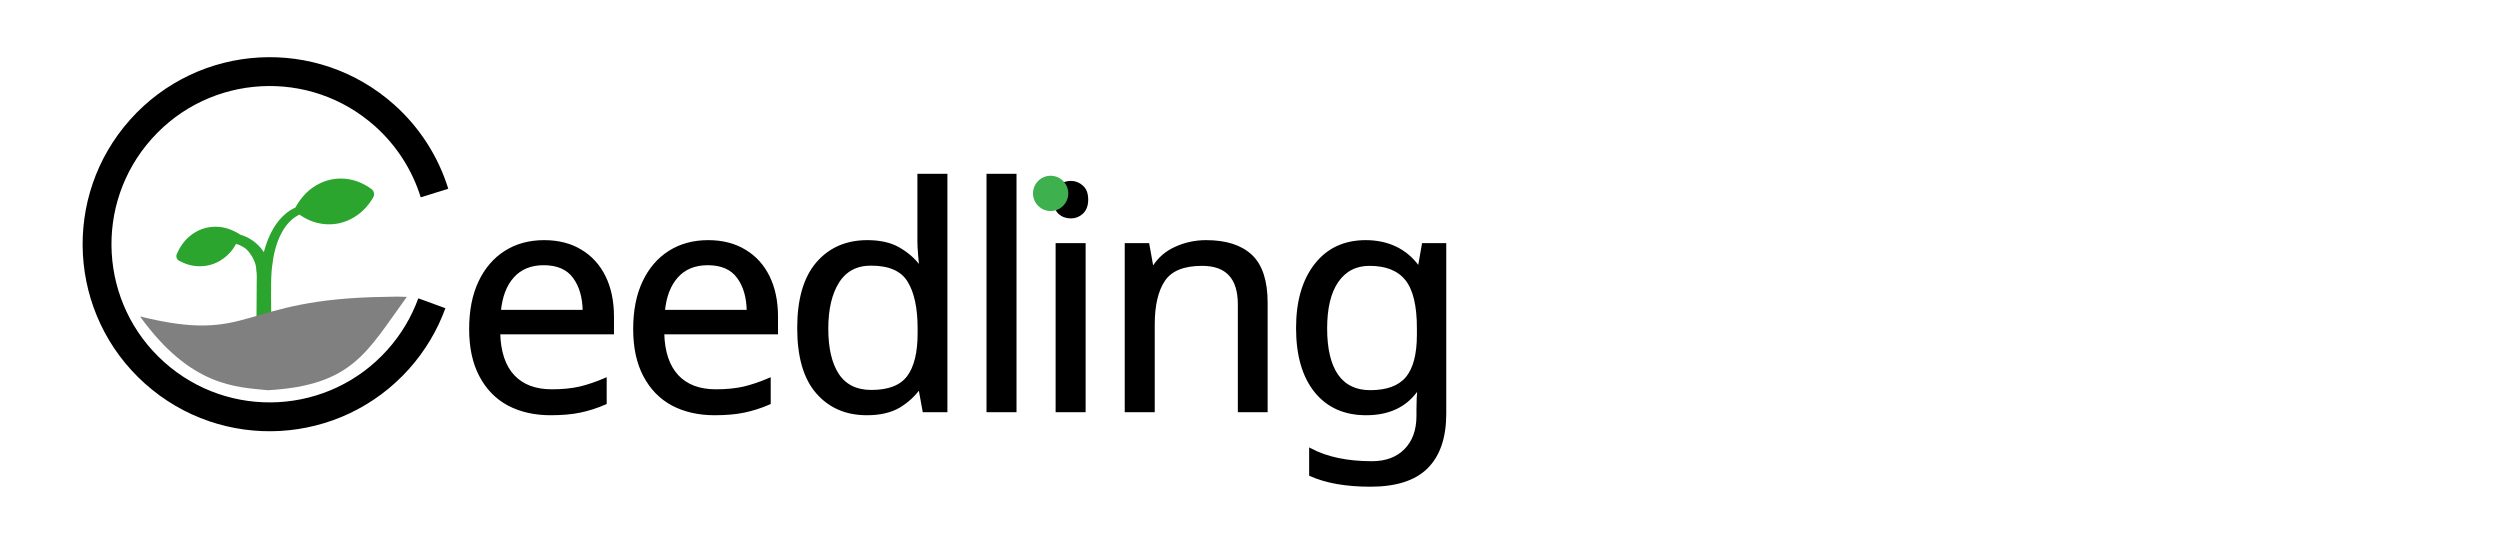
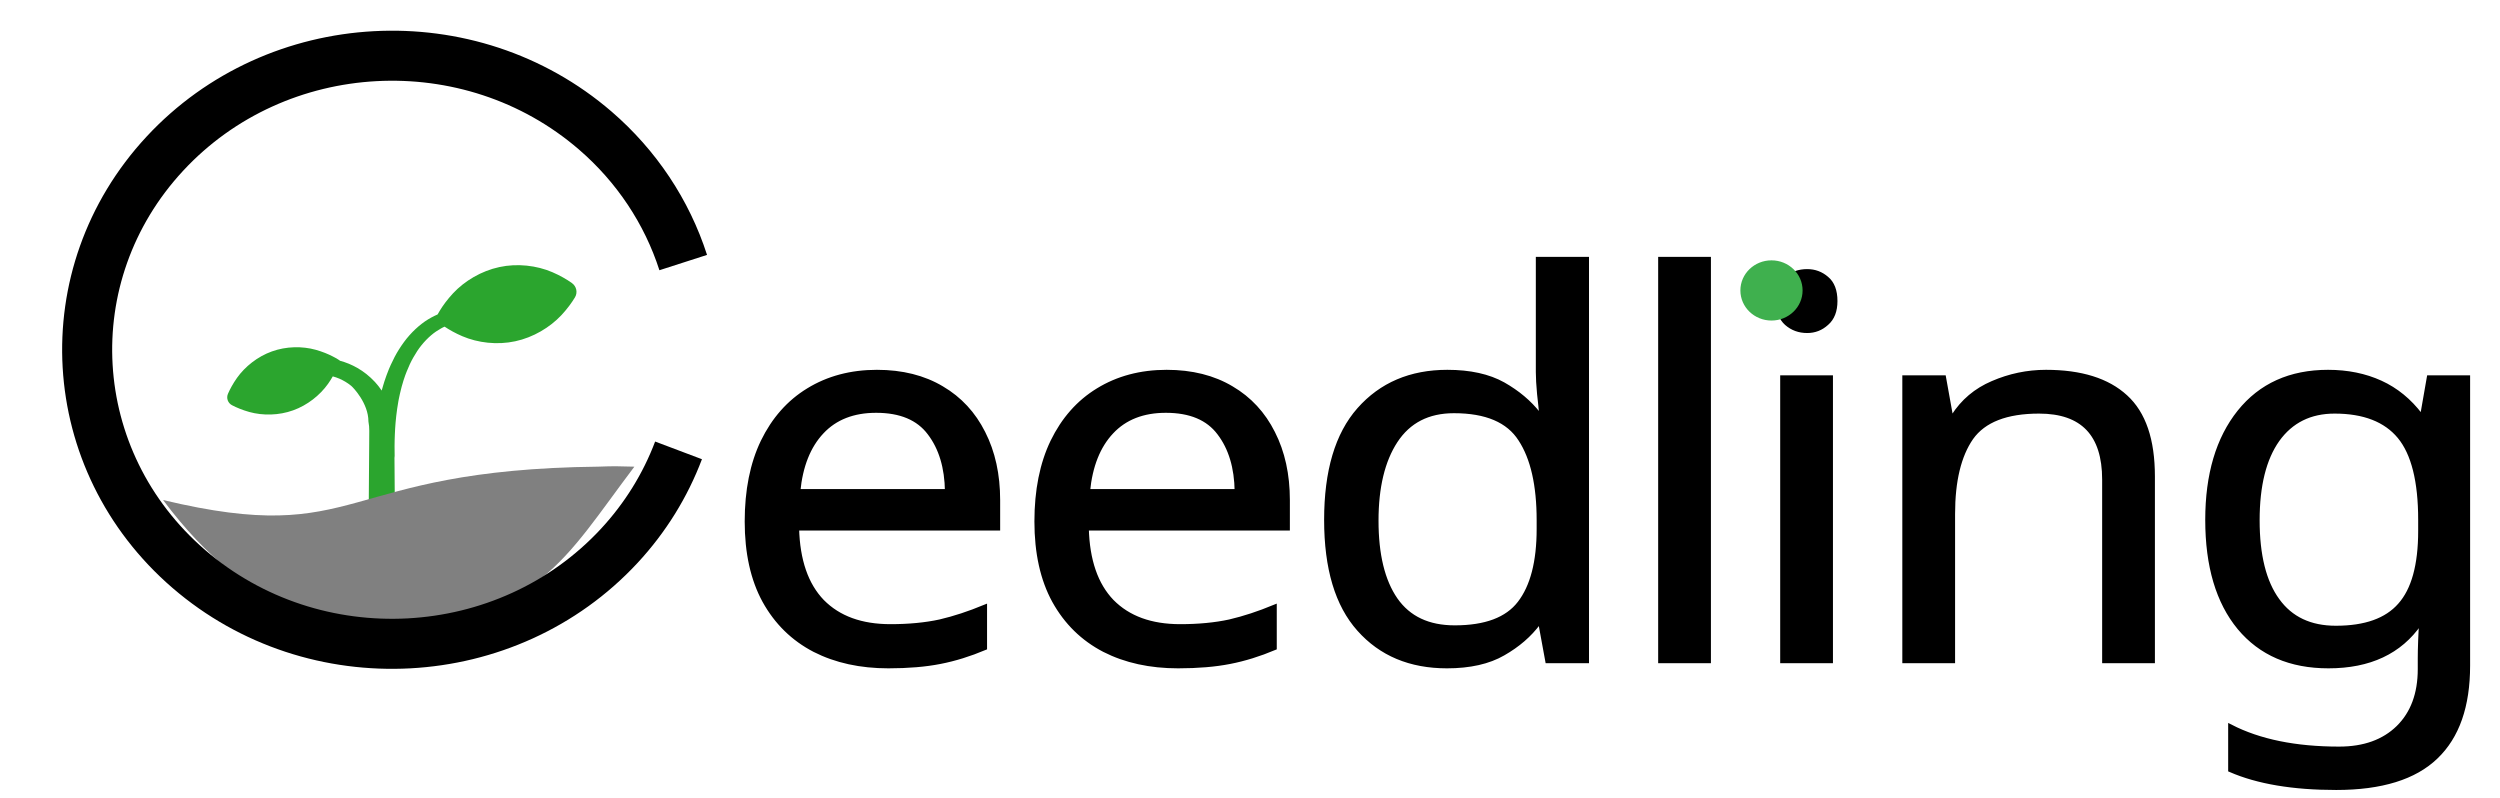
- <svg xmlns="http://www.w3.org/2000/svg" width="182mm" height="40mm" viewBox="0 0 182 40" id="SVGRoot" version="1.1">
+ <svg xmlns="http://www.w3.org/2000/svg" width="97.134mm" height="30.977mm" viewBox="0 0 97.134 30.977" id="SVGRoot" version="1.1">
  <defs id="defs1">
    <rect x="74.475" y="65.035" width="205.069" height="106.468" id="rect2" />
    <rect x="14.685" y="36.713" width="250.174" height="118.006" id="rect1" />
  </defs>
-   <g id="layer1">
-     <text xml:space="preserve" style="font-size:22.578px;font-family:'Hoefler Text';-inkscape-font-specification:'Hoefler Text';letter-spacing:-0.794px;fill:#40b04f;stroke:#3fb03f;stroke-width:0.2;stroke-dasharray:none" x="33.018" y="29.909" id="text2-5">
-       <tspan id="tspan1-8" style="font-style:normal;font-variant:normal;font-weight:normal;font-stretch:normal;font-family:'Euphemia UCAS';-inkscape-font-specification:'Euphemia UCAS';letter-spacing:-0.794px;fill:#000000;fill-opacity:1;stroke:#000000;stroke-width:0.2;stroke-dasharray:none;stroke-opacity:1" x="33.018" y="29.909" dx="0">eedling</tspan>
+   <g id="layer1" transform="translate(-6.021322,-4.169233)">
+     <text xml:space="preserve" style="font-size:20.902px;font-family:'Hoefler Text';-inkscape-font-specification:'Hoefler Text';letter-spacing:-0.735px;fill:#40b04f;stroke:#3fb03f;stroke-width:0.185;stroke-dasharray:none" x="33.266" y="30.39" id="text2-5" transform="scale(1.018243,0.9820836)">
+       <tspan id="tspan1-8" style="font-style:normal;font-variant:normal;font-weight:normal;font-stretch:normal;font-family:'Euphemia UCAS';-inkscape-font-specification:'Euphemia UCAS';letter-spacing:-0.735px;fill:#000000;fill-opacity:1;stroke:#000000;stroke-width:0.185;stroke-dasharray:none;stroke-opacity:1" x="33.266" y="30.39" dx="0">eedling</tspan>
    </text>
-     <circle style="fill:#3fb04e;fill-opacity:1;stroke:#3fb04e;stroke-width:0.2;stroke-dasharray:none;stroke-opacity:1" id="path3" cx="76.487" cy="14.079" r="1.184" />
-     <path fill="#2ba52e" d="m 27.041,13.76 -0.007,-0.005 c -0.2,-0.146 -0.478,-0.315 -0.799,-0.458 -0.642,-0.285 -1.44,-0.384 -2.182,-0.217 -0.743,0.165 -1.431,0.593 -1.905,1.119 -0.237,0.264 -0.424,0.531 -0.549,0.747 a 3.443,3.534 0 0 0 -0.09,0.16 c -0.043,0.019 -0.087,0.039 -0.131,0.063 -0.173,0.088 -0.354,0.199 -0.527,0.34 -0.173,0.139 -0.342,0.302 -0.498,0.485 -0.158,0.182 -0.299,0.386 -0.429,0.6 -0.131,0.214 -0.243,0.441 -0.344,0.672 l -0.074,0.174 -0.066,0.176 -0.033,0.088 -0.029,0.088 -0.058,0.176 c -0.018,0.059 -0.035,0.118 -0.052,0.176 -0.016,0.059 -0.035,0.117 -0.049,0.175 l -0.01,0.04 c -0.086,-0.132 -0.179,-0.255 -0.278,-0.366 -0.113,-0.126 -0.232,-0.239 -0.353,-0.339 -0.242,-0.199 -0.493,-0.341 -0.725,-0.441 a 3.071,3.152 0 0 0 -0.375,-0.131 l 0.002,-0.006 h 2.9e-5 v -3e-5 h -2.9e-5 c 0,0 -0.112,-0.083 -0.291,-0.176 -0.18,-0.097 -0.425,-0.203 -0.703,-0.284 -0.556,-0.16 -1.218,-0.151 -1.807,0.07 -0.59,0.219 -1.106,0.647 -1.437,1.131 -0.165,0.243 -0.29,0.483 -0.369,0.673 l -0.003,0.006 c -0.078,0.184 -0.004,0.399 0.17,0.49 l 0.007,0.004 c 0.18,0.097 0.425,0.203 0.703,0.284 0.556,0.16 1.218,0.151 1.807,-0.07 0.59,-0.219 1.106,-0.647 1.437,-1.131 a 3.951,4.055 0 0 0 0.196,-0.32 2.09,2.145 0 0 1 0.275,0.099 c 0.155,0.07 0.322,0.168 0.483,0.304 0.08,0.068 0.71,0.744 0.71,1.523 a 2.013,2.067 0 0 1 0.035,0.402 l -0.004,0.517 -0.007,1.058 -0.039,5.674 v 0.008 c 0.002,0.321 1.133,0.312 1.131,-0.008 l -0.039,-5.674 -0.003,-0.416 c 0.005,-0.029 0.008,-0.06 0.008,-0.091 l -0.004,-0.328 -7.25e-4,-0.082 0.001,-0.086 0.003,-0.194 c 8.3e-5,-0.069 0.004,-0.144 0.007,-0.222 0.004,-0.079 0.006,-0.162 0.011,-0.248 l 0.019,-0.268 c 0.007,-0.093 0.018,-0.188 0.028,-0.286 0.021,-0.196 0.049,-0.401 0.086,-0.611 l 0.013,-0.079 0.016,-0.079 0.032,-0.16 c 0.01,-0.054 0.025,-0.107 0.037,-0.16 0.013,-0.054 0.025,-0.108 0.039,-0.162 l 0.045,-0.161 0.023,-0.081 0.026,-0.08 0.052,-0.16 0.058,-0.157 c 0.08,-0.208 0.168,-0.412 0.273,-0.601 0.103,-0.189 0.215,-0.369 0.34,-0.527 0.124,-0.159 0.256,-0.3 0.392,-0.42 0.135,-0.121 0.276,-0.217 0.411,-0.294 0.05,-0.03 0.101,-0.055 0.15,-0.078 0.193,0.134 0.444,0.281 0.73,0.408 0.642,0.285 1.44,0.384 2.182,0.217 0.743,-0.165 1.431,-0.593 1.905,-1.119 0.237,-0.264 0.424,-0.531 0.549,-0.747 l 0.004,-0.006 c 0.123,-0.208 0.068,-0.478 -0.127,-0.617 z" id="path1-7" style="stroke-width:0.029" />
-     <path id="path1-3" style="font-size:85.333px;font-family:'Hoefler Text';-inkscape-font-specification:'Hoefler Text';white-space:pre;fill:#808080;fill-opacity:1;stroke:none" d="m 28.14,21.609 c -10.848,0.128 -9.686,3.473 -17.947,1.427 3.693,5.119 6.992,5.14 9.315,5.373 6.187,-0.358 7.199,-2.803 10.111,-6.798 -0.705,-0.016 -0.775,-0.029 -1.479,-0.001 z" />
-     <path id="path7" style="fill:none;fill-opacity:1;stroke:#000000;stroke-width:2.1;stroke-dasharray:none;stroke-opacity:1" d="m 31.439,22.078 a 12.566,12.566 0 0 1 -2.441,4.077 v 0 A 12.566,12.566 0 0 1 11.255,27.146 12.566,12.566 0 0 1 10.264,9.403 12.566,12.566 0 0 1 28.008,8.412 12.566,12.566 0 0 1 31.632,14.053" />
+     <ellipse style="fill:#3fb04e;fill-opacity:1;stroke:#3fb04e;stroke-width:0.185;stroke-dasharray:none;stroke-opacity:1" id="path3" cx="74.85" cy="15.454" rx="1.116" ry="1.077" />
+     <path fill="#2ba52e" d="m 28.239,15.164 -0.007,-0.005 c -0.189,-0.133 -0.451,-0.286 -0.753,-0.416 -0.605,-0.259 -1.357,-0.349 -2.057,-0.197 -0.7,0.15 -1.349,0.539 -1.796,1.017 -0.223,0.24 -0.4,0.483 -0.518,0.679 a 3.246,3.213 0 0 0 -0.085,0.145 c -0.041,0.017 -0.082,0.036 -0.124,0.057 -0.163,0.08 -0.334,0.181 -0.497,0.309 -0.163,0.126 -0.322,0.275 -0.47,0.441 -0.149,0.166 -0.282,0.351 -0.405,0.545 -0.124,0.194 -0.229,0.401 -0.325,0.611 l -0.069,0.158 -0.062,0.16 -0.031,0.08 -0.028,0.08 -0.055,0.16 c -0.017,0.053 -0.033,0.107 -0.049,0.16 -0.015,0.053 -0.033,0.106 -0.046,0.159 l -0.01,0.037 c -0.081,-0.12 -0.169,-0.232 -0.262,-0.333 -0.106,-0.115 -0.219,-0.217 -0.332,-0.308 -0.228,-0.181 -0.465,-0.31 -0.683,-0.401 a 2.895,2.866 0 0 0 -0.353,-0.119 l 0.002,-0.005 h 2.7e-5 v -2.7e-5 h -2.7e-5 c 0,0 -0.106,-0.076 -0.274,-0.16 -0.169,-0.088 -0.4,-0.185 -0.662,-0.258 -0.524,-0.146 -1.149,-0.137 -1.704,0.064 -0.556,0.199 -1.043,0.589 -1.355,1.028 -0.156,0.221 -0.273,0.439 -0.348,0.612 l -0.002,0.005 c -0.074,0.167 -0.004,0.363 0.16,0.446 l 0.006,0.003 c 0.169,0.088 0.4,0.185 0.662,0.258 0.524,0.146 1.149,0.137 1.704,-0.064 0.556,-0.199 1.043,-0.589 1.355,-1.028 a 3.724,3.687 0 0 0 0.185,-0.291 1.97,1.95 0 0 1 0.259,0.09 c 0.146,0.064 0.304,0.153 0.456,0.277 0.076,0.062 0.67,0.676 0.67,1.385 a 1.898,1.879 0 0 1 0.033,0.366 l -0.003,0.471 -0.007,0.962 -0.037,5.158 v 0.007 c 0.002,0.291 1.068,0.284 1.066,-0.007 l -0.037,-5.158 -0.003,-0.379 c 0.005,-0.027 0.008,-0.055 0.007,-0.083 l -0.003,-0.298 -6.83e-4,-0.074 0.001,-0.078 0.003,-0.176 c 7.8e-5,-0.063 0.004,-0.131 0.007,-0.202 0.004,-0.071 0.005,-0.147 0.011,-0.225 l 0.018,-0.244 c 0.007,-0.084 0.017,-0.17 0.026,-0.26 0.02,-0.178 0.047,-0.364 0.081,-0.556 l 0.013,-0.072 0.015,-0.072 0.031,-0.145 c 0.009,-0.049 0.023,-0.097 0.035,-0.146 0.012,-0.049 0.024,-0.098 0.037,-0.147 l 0.043,-0.146 0.021,-0.073 0.024,-0.072 0.049,-0.145 0.055,-0.143 c 0.075,-0.189 0.159,-0.375 0.257,-0.546 0.097,-0.172 0.203,-0.336 0.32,-0.48 0.117,-0.145 0.242,-0.273 0.369,-0.382 0.127,-0.11 0.26,-0.197 0.387,-0.268 0.047,-0.028 0.095,-0.05 0.141,-0.071 0.182,0.122 0.419,0.256 0.688,0.371 0.605,0.259 1.357,0.349 2.057,0.197 0.7,-0.15 1.349,-0.539 1.796,-1.017 0.223,-0.24 0.4,-0.483 0.518,-0.679 l 0.004,-0.006 c 0.116,-0.189 0.064,-0.435 -0.119,-0.561 z" id="path1-7" style="stroke-width:0.027" />
+     <path id="path1-3" style="font-size:85.333px;font-family:'Hoefler Text';-inkscape-font-specification:'Hoefler Text';white-space:pre;fill:#808080;fill-opacity:1;stroke:none;stroke-width:0.926" d="m 29.275,22.3 c -10.226,0.116 -9.131,3.158 -16.918,1.297 3.482,4.655 6.591,4.674 8.781,4.885 5.832,-0.325 6.786,-2.548 9.531,-6.181 -0.664,-0.015 -0.731,-0.026 -1.394,-0.001 z" />
+     <path id="path7" style="fill:none;fill-opacity:1;stroke:#000000;stroke-width:1.944;stroke-dasharray:none;stroke-opacity:1" d="m 32.385,21.668 a 11.846,11.425 0 0 1 -2.301,3.707 v 0 A 11.846,11.425 0 0 1 13.358,26.276 11.846,11.425 0 0 1 12.424,10.143 11.846,11.425 0 0 1 29.15,9.242 11.846,11.425 0 0 1 32.567,14.371" />
  </g>
</svg>
